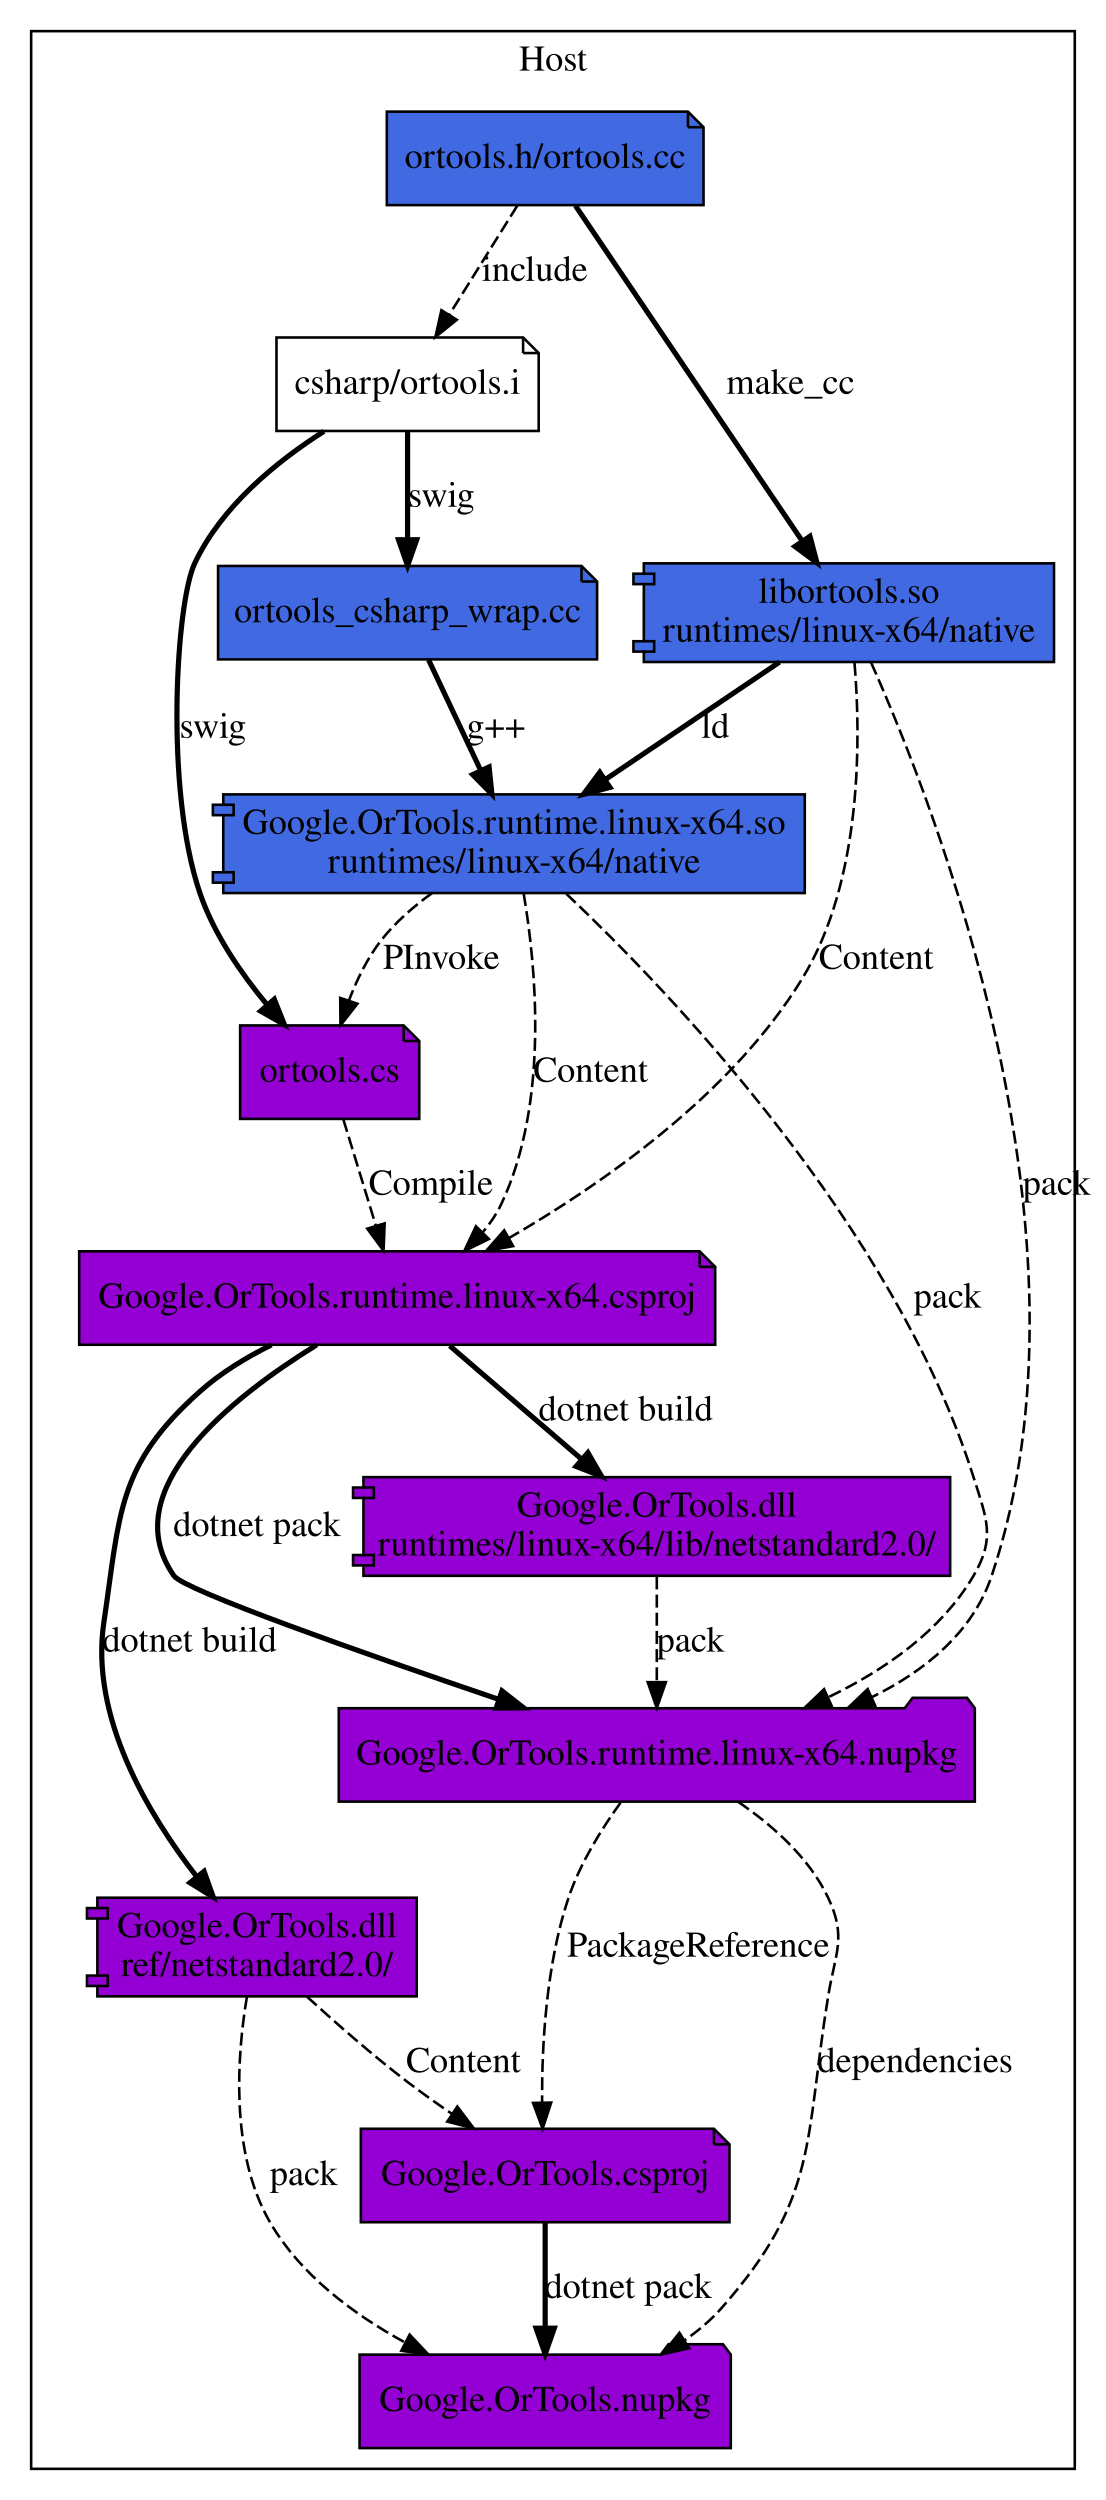
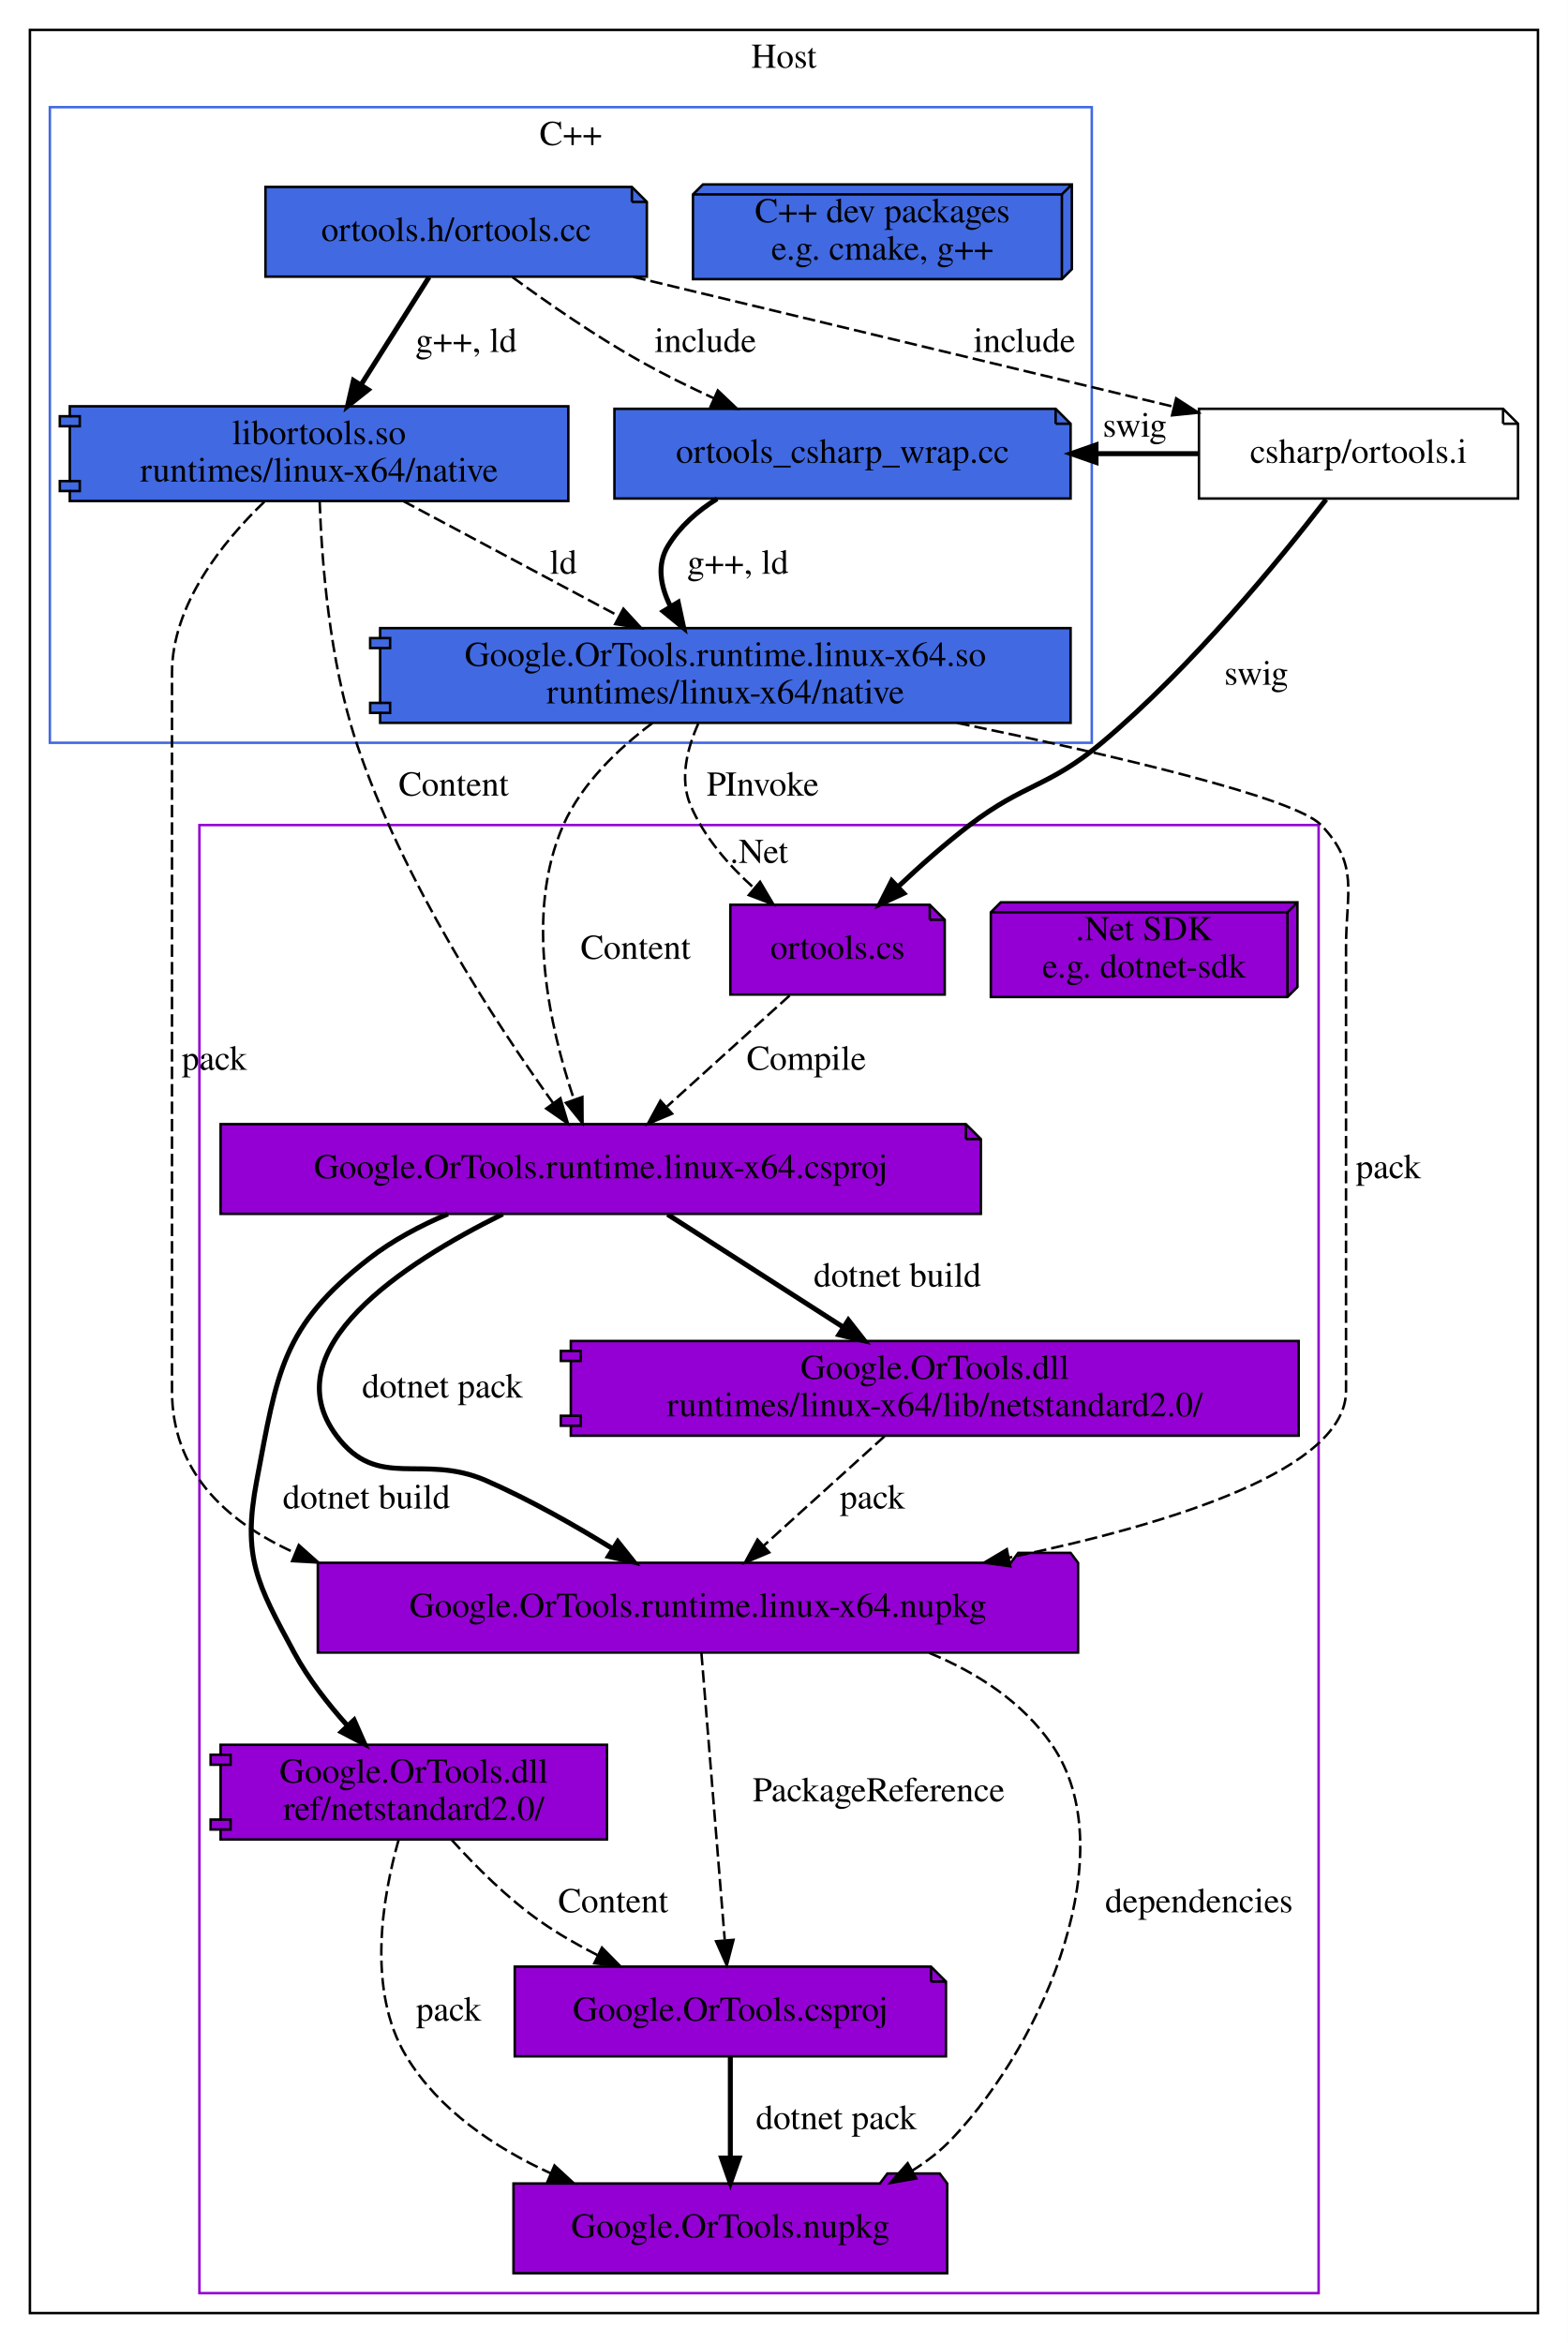
- <svg xmlns="http://www.w3.org/2000/svg" width="426pt" height="963pt" viewBox="0.00 0.00 426.00 963.00">
-   <g id="graph0" class="graph" transform="scale(1 1) rotate(0) translate(4 959)">
-     <polygon fill="white" stroke="none" points="-4,4 -4,-959 422,-959 422,4 -4,4" />
+ <svg xmlns="http://www.w3.org/2000/svg" width="629pt" height="940pt" viewBox="0.00 0.00 629.00 940.00">
+   <g id="graph0" class="graph" transform="scale(1 1) rotate(0) translate(4 936)">
+     <polygon fill="white" stroke="transparent" points="-4,4 -4,-936 625,-936 625,4 -4,4" />
    <g id="clust1" class="cluster">
-       <polygon fill="none" stroke="black" points="8,-8 8,-947 410,-947 410,-8 8,-8" />
-       <text text-anchor="middle" x="209" y="-931.8" font-family="Times,serif" font-size="14.00">Host</text>
+       <polygon fill="none" stroke="black" points="8,-8 8,-924 613,-924 613,-8 8,-8" />
+       <text text-anchor="middle" x="310.5" y="-908.8" font-family="Times,serif" font-size="14.00">Host</text>
+     </g>
+     <g id="clust2" class="cluster">
+       <polygon fill="none" stroke="royalblue" points="16,-638 16,-893 434,-893 434,-638 16,-638" />
+       <text text-anchor="middle" x="225" y="-877.8" font-family="Times,serif" font-size="14.00">C++</text>
+     </g>
+     <g id="clust3" class="cluster">
+       <polygon fill="none" stroke="darkviolet" points="76,-16 76,-605 525,-605 525,-16 76,-16" />
+       <text text-anchor="middle" x="300.5" y="-589.8" font-family="Times,serif" font-size="14.00">.Net</text>
    </g>
    <g id="node1" class="node">
-       <polygon fill="royalblue" stroke="black" points="261,-916 145,-916 145,-880 267,-880 267,-910 261,-916" />
-       <polyline fill="none" stroke="black" points="261,-916 261,-910 " />
-       <polyline fill="none" stroke="black" points="267,-910 261,-910 " />
-       <text text-anchor="middle" x="206" y="-894.3" font-family="Times,serif" font-size="14.00">ortools.h/ortools.cc</text>
+       <polygon fill="white" stroke="black" points="599,-772 477,-772 477,-736 605,-736 605,-766 599,-772" />
+       <polyline fill="none" stroke="black" points="599,-772 599,-766 " />
+       <polyline fill="none" stroke="black" points="605,-766 599,-766 " />
+       <text text-anchor="middle" x="541" y="-750.3" font-family="Times,serif" font-size="14.00">csharp/ortools.i</text>
+     </g>
+     <g id="node5" class="node">
+       <polygon fill="royalblue" stroke="black" points="419.5,-772 242.5,-772 242.5,-736 425.5,-736 425.5,-766 419.5,-772" />
+       <polyline fill="none" stroke="black" points="419.5,-772 419.5,-766 " />
+       <polyline fill="none" stroke="black" points="425.5,-766 419.5,-766 " />
+       <text text-anchor="middle" x="334" y="-750.3" font-family="Times,serif" font-size="14.00">ortools_csharp_wrap.cc</text>
+     </g>
+     <g id="edge6" class="edge">
+       <path fill="none" stroke="black" stroke-width="2" d="M476.97,-754C463.92,-754 449.87,-754 435.87,-754" />
+       <polygon fill="black" stroke="black" stroke-width="2" points="435.7,-750.5 425.7,-754 435.7,-757.5 435.7,-750.5" />
+       <text text-anchor="middle" x="451.25" y="-760.8" font-family="Times,serif" font-size="14.00">swig</text>
+     </g>
+     <g id="node8" class="node">
+       <polygon fill="darkviolet" stroke="black" points="369,-573 289,-573 289,-537 375,-537 375,-567 369,-573" />
+       <polyline fill="none" stroke="black" points="369,-573 369,-567 " />
+       <polyline fill="none" stroke="black" points="375,-567 369,-567 " />
+       <text text-anchor="middle" x="332" y="-551.3" font-family="Times,serif" font-size="14.00">ortools.cs</text>
+     </g>
+     <g id="edge18" class="edge">
+       <path fill="none" stroke="black" stroke-width="2" d="M528.01,-735.62C509.66,-711.81 474.33,-668.51 438,-638 416.75,-620.15 407.06,-621.83 385,-605 375.14,-597.48 364.97,-588.44 356.22,-580.19" />
+       <polygon fill="black" stroke="black" stroke-width="2" points="358.57,-577.6 348.93,-573.2 353.73,-582.65 358.57,-577.6" />
+       <text text-anchor="middle" x="500" y="-661.3" font-family="Times,serif" font-size="14.00">swig</text>
    </g>
    <g id="node2" class="node">
-       <polygon fill="white" stroke="black" points="197.5,-829 102.5,-829 102.5,-793 203.5,-793 203.5,-823 197.5,-829" />
-       <polyline fill="none" stroke="black" points="197.5,-829 197.5,-823 " />
-       <polyline fill="none" stroke="black" points="203.5,-823 197.5,-823 " />
-       <text text-anchor="middle" x="153" y="-807.3" font-family="Times,serif" font-size="14.00">csharp/ortools.i</text>
+       <polygon fill="royalblue" stroke="black" points="426,-862 278,-862 274,-858 274,-824 422,-824 426,-828 426,-862" />
+       <polyline fill="none" stroke="black" points="422,-858 274,-858 " />
+       <polyline fill="none" stroke="black" points="422,-858 422,-824 " />
+       <polyline fill="none" stroke="black" points="422,-858 426,-862 " />
+       <text text-anchor="middle" x="350" y="-846.8" font-family="Times,serif" font-size="14.00">C++ dev packages</text>
+       <text text-anchor="middle" x="350" y="-831.8" font-family="Times,serif" font-size="14.00">e.g. cmake, g++</text>
+     </g>
+     <g id="node3" class="node">
+       <polygon fill="royalblue" stroke="black" points="249.5,-861 102.5,-861 102.5,-825 255.5,-825 255.5,-855 249.5,-861" />
+       <polyline fill="none" stroke="black" points="249.5,-861 249.5,-855 " />
+       <polyline fill="none" stroke="black" points="255.5,-855 249.5,-855 " />
+       <text text-anchor="middle" x="179" y="-839.3" font-family="Times,serif" font-size="14.00">ortools.h/ortools.cc</text>
+     </g>
+     <g id="edge5" class="edge">
+       <path fill="none" stroke="black" stroke-dasharray="5,2" d="M250.09,-824.92C312.63,-809.88 403.36,-788.08 466.81,-772.83" />
+       <polygon fill="black" stroke="black" points="467.85,-776.18 476.75,-770.44 466.21,-769.37 467.85,-776.18" />
+       <text text-anchor="middle" x="407" y="-794.8" font-family="Times,serif" font-size="14.00">include</text>
+     </g>
+     <g id="node4" class="node">
+       <polygon fill="royalblue" stroke="black" points="224,-773 24,-773 24,-769 20,-769 20,-765 24,-765 24,-743 20,-743 20,-739 24,-739 24,-735 224,-735 224,-773" />
+       <polyline fill="none" stroke="black" points="24,-769 28,-769 28,-765 24,-765 " />
+       <polyline fill="none" stroke="black" points="24,-743 28,-743 28,-739 24,-739 " />
+       <text text-anchor="middle" x="124" y="-757.8" font-family="Times,serif" font-size="14.00">libortools.so</text>
+       <text text-anchor="middle" x="124" y="-742.8" font-family="Times,serif" font-size="14.00">runtimes/linux-x64/native</text>
+     </g>
+     <g id="edge2" class="edge">
+       <path fill="none" stroke="black" stroke-width="2" d="M168.13,-824.81C160.38,-812.54 149.8,-795.8 140.94,-781.79" />
+       <polygon fill="black" stroke="black" stroke-width="2" points="143.71,-779.63 135.41,-773.05 137.8,-783.37 143.71,-779.63" />
+       <text text-anchor="middle" x="183" y="-794.8" font-family="Times,serif" font-size="14.00">g++, ld</text>
    </g>
    <g id="edge1" class="edge">
-       <path fill="none" stroke="black" stroke-dasharray="5,2" d="M195.275,-879.799C187.732,-867.702 177.508,-851.305 169.004,-837.667" />
-       <polygon fill="black" stroke="black" points="171.97,-835.809 163.709,-829.175 166.03,-839.513 171.97,-835.809" />
-       <text text-anchor="middle" x="202" y="-850.8" font-family="Times,serif" font-size="14.00">include</text>
-     </g>
-     <g id="node3" class="node">
-       <polygon fill="royalblue" stroke="black" points="402,-742 244,-742 244,-738 240,-738 240,-734 244,-734 244,-712 240,-712 240,-708 244,-708 244,-704 402,-704 402,-742" />
-       <polyline fill="none" stroke="black" points="244,-738 248,-738 248,-734 244,-734 " />
-       <polyline fill="none" stroke="black" points="244,-712 248,-712 248,-708 244,-708 " />
-       <text text-anchor="middle" x="323" y="-726.8" font-family="Times,serif" font-size="14.00">libortools.so</text>
-       <text text-anchor="middle" x="323" y="-711.8" font-family="Times,serif" font-size="14.00">runtimes/linux-x64/native</text>
+       <path fill="none" stroke="black" stroke-dasharray="5,2" d="M201.62,-824.78C215.92,-814.31 235.03,-801.07 253,-791 262.26,-785.81 272.41,-780.81 282.29,-776.26" />
+       <polygon fill="black" stroke="black" points="283.97,-779.35 291.65,-772.05 281.1,-772.96 283.97,-779.35" />
+       <text text-anchor="middle" x="279" y="-794.8" font-family="Times,serif" font-size="14.00">include</text>
+     </g>
+     <g id="node6" class="node">
+       <polygon fill="royalblue" stroke="black" points="425.5,-684 148.5,-684 148.5,-680 144.5,-680 144.5,-676 148.5,-676 148.5,-654 144.5,-654 144.5,-650 148.5,-650 148.5,-646 425.5,-646 425.5,-684" />
+       <polyline fill="none" stroke="black" points="148.5,-680 152.5,-680 152.5,-676 148.5,-676 " />
+       <polyline fill="none" stroke="black" points="148.5,-654 152.5,-654 152.5,-650 148.5,-650 " />
+       <text text-anchor="middle" x="287" y="-668.8" font-family="Times,serif" font-size="14.00">Google.OrTools.runtime.linux-x64.so</text>
+       <text text-anchor="middle" x="287" y="-653.8" font-family="Times,serif" font-size="14.00">runtimes/linux-x64/native</text>
+     </g>
+     <g id="edge4" class="edge">
+       <path fill="none" stroke="black" stroke-dasharray="5,2" d="M157.77,-734.97C182.91,-721.56 217.39,-703.15 244.42,-688.73" />
+       <polygon fill="black" stroke="black" points="246.1,-691.8 253.27,-684 242.8,-685.62 246.1,-691.8" />
+       <text text-anchor="middle" x="222" y="-705.8" font-family="Times,serif" font-size="14.00">ld</text>
+     </g>
+     <g id="node9" class="node">
+       <polygon fill="darkviolet" stroke="black" points="383.5,-485 84.5,-485 84.5,-449 389.5,-449 389.5,-479 383.5,-485" />
+       <polyline fill="none" stroke="black" points="383.5,-485 383.5,-479 " />
+       <polyline fill="none" stroke="black" points="389.5,-479 383.5,-479 " />
+       <text text-anchor="middle" x="237" y="-463.3" font-family="Times,serif" font-size="14.00">Google.OrTools.runtime.linux-x64.csproj</text>
+     </g>
+     <g id="edge20" class="edge">
+       <path fill="none" stroke="black" stroke-dasharray="5,2" d="M124.24,-735C125.02,-711.95 128,-671.05 139,-638 157.38,-582.75 194.91,-525.49 217.82,-493.54" />
+       <polygon fill="black" stroke="black" points="220.82,-495.37 223.86,-485.22 215.15,-491.25 220.82,-495.37" />
+       <text text-anchor="middle" x="178" y="-616.8" font-family="Times,serif" font-size="14.00">Content</text>
+     </g>
+     <g id="node11" class="node">
+       <polygon fill="darkviolet" stroke="black" points="428.5,-309 425.5,-313 404.5,-313 401.5,-309 123.5,-309 123.5,-273 428.5,-273 428.5,-309" />
+       <text text-anchor="middle" x="276" y="-287.3" font-family="Times,serif" font-size="14.00">Google.OrTools.runtime.linux-x64.nupkg</text>
+     </g>
+     <g id="edge22" class="edge">
+       <path fill="none" stroke="black" stroke-dasharray="5,2" d="M102.03,-734.68C85.26,-718.54 65,-693.37 65,-666 65,-666 65,-666 65,-378 65,-346.23 85.76,-325.93 114.27,-313.03" />
+       <polygon fill="black" stroke="black" points="115.87,-316.15 123.78,-309.1 113.2,-309.69 115.87,-316.15" />
+       <text text-anchor="middle" x="82" y="-506.8" font-family="Times,serif" font-size="14.00">pack</text>
+     </g>
+     <g id="edge3" class="edge">
+       <path fill="none" stroke="black" stroke-width="2" d="M283.67,-735.89C275.84,-731.01 268.77,-724.82 264,-717 259.37,-709.41 260.99,-700.73 264.99,-692.7" />
+       <polygon fill="black" stroke="black" stroke-width="2" points="268.07,-694.37 270.3,-684.02 262.1,-690.72 268.07,-694.37" />
+       <text text-anchor="middle" x="292" y="-705.8" font-family="Times,serif" font-size="14.00">g++, ld</text>
+     </g>
+     <g id="edge19" class="edge">
+       <path fill="none" stroke="black" stroke-dasharray="5,2" d="M276.12,-645.66C271.7,-635.77 268.55,-623.48 273,-613 278.45,-600.15 288.38,-588.78 298.55,-579.65" />
+       <polygon fill="black" stroke="black" points="300.92,-582.23 306.31,-573.11 296.41,-576.88 300.92,-582.23" />
+       <text text-anchor="middle" x="302" y="-616.8" font-family="Times,serif" font-size="14.00">PInvoke</text>
+     </g>
+     <g id="edge21" class="edge">
+       <path fill="none" stroke="black" stroke-dasharray="5,2" d="M257.73,-645.9C244.15,-635.73 229.41,-621.72 222,-605 206.21,-569.34 216.61,-523.56 226.24,-494.99" />
+       <polygon fill="black" stroke="black" points="229.64,-495.89 229.71,-485.3 223.05,-493.54 229.64,-495.89" />
+       <text text-anchor="middle" x="251" y="-551.3" font-family="Times,serif" font-size="14.00">Content</text>
+     </g>
+     <g id="edge23" class="edge">
+       <path fill="none" stroke="black" stroke-dasharray="5,2" d="M380.06,-645.97C442.6,-633.02 515.46,-615.98 526,-605 541.39,-588.97 536,-578.23 536,-556 536,-556 536,-556 536,-378 536,-346.73 467.36,-324.89 400.62,-311.05" />
+       <polygon fill="black" stroke="black" points="401.29,-307.61 390.8,-309.06 399.91,-314.47 401.29,-307.61" />
+       <text text-anchor="middle" x="553" y="-463.3" font-family="Times,serif" font-size="14.00">pack</text>
+     </g>
+     <g id="node7" class="node">
+       <polygon fill="darkviolet" stroke="black" points="516.5,-574 397.5,-574 393.5,-570 393.5,-536 512.5,-536 516.5,-540 516.5,-574" />
+       <polyline fill="none" stroke="black" points="512.5,-570 393.5,-570 " />
+       <polyline fill="none" stroke="black" points="512.5,-570 512.5,-536 " />
+       <polyline fill="none" stroke="black" points="512.5,-570 516.5,-574 " />
+       <text text-anchor="middle" x="455" y="-558.8" font-family="Times,serif" font-size="14.00">.Net SDK</text>
+       <text text-anchor="middle" x="455" y="-543.8" font-family="Times,serif" font-size="14.00">e.g. dotnet-sdk</text>
+     </g>
+     <g id="edge7" class="edge">
+       <path fill="none" stroke="black" stroke-dasharray="5,2" d="M312.78,-536.6C298.65,-523.81 279.27,-506.27 263.65,-492.13" />
+       <polygon fill="black" stroke="black" points="265.63,-489.2 255.87,-485.08 260.94,-494.39 265.63,-489.2" />
+       <text text-anchor="middle" x="319.5" y="-506.8" font-family="Times,serif" font-size="14.00">Compile</text>
+     </g>
+     <g id="node10" class="node">
+       <polygon fill="darkviolet" stroke="black" points="517,-398 225,-398 225,-394 221,-394 221,-390 225,-390 225,-368 221,-368 221,-364 225,-364 225,-360 517,-360 517,-398" />
+       <polyline fill="none" stroke="black" points="225,-394 229,-394 229,-390 225,-390 " />
+       <polyline fill="none" stroke="black" points="225,-368 229,-368 229,-364 225,-364 " />
+       <text text-anchor="middle" x="371" y="-382.8" font-family="Times,serif" font-size="14.00">Google.OrTools.dll</text>
+       <text text-anchor="middle" x="371" y="-367.8" font-family="Times,serif" font-size="14.00">runtimes/linux-x64/lib/netstandard2.0/</text>
+     </g>
+     <g id="edge8" class="edge">
+       <path fill="none" stroke="black" stroke-width="2" d="M263.79,-448.8C284.02,-435.82 312.01,-417.86 334.31,-403.54" />
+       <polygon fill="black" stroke="black" stroke-width="2" points="336.34,-406.4 342.87,-398.06 332.56,-400.51 336.34,-406.4" />
+       <text text-anchor="middle" x="356" y="-419.8" font-family="Times,serif" font-size="14.00">dotnet build</text>
+     </g>
+     <g id="edge10" class="edge">
+       <path fill="none" stroke="black" stroke-width="2" d="M197.71,-448.94C157.75,-429.15 105.13,-394.77 131,-360 147.62,-337.66 165.48,-353.14 191,-342 208.45,-334.38 226.77,-323.95 241.92,-314.59" />
+       <polygon fill="black" stroke="black" stroke-width="2" points="243.84,-317.51 250.44,-309.23 240.11,-311.59 243.84,-317.51" />
+       <text text-anchor="middle" x="173.5" y="-375.3" font-family="Times,serif" font-size="14.00">dotnet pack</text>
+     </g>
+     <g id="node12" class="node">
+       <polygon fill="darkviolet" stroke="black" points="239.5,-236 84.5,-236 84.5,-232 80.5,-232 80.5,-228 84.5,-228 84.5,-206 80.5,-206 80.5,-202 84.5,-202 84.5,-198 239.5,-198 239.5,-236" />
+       <polyline fill="none" stroke="black" points="84.5,-232 88.5,-232 88.5,-228 84.5,-228 " />
+       <polyline fill="none" stroke="black" points="84.5,-206 88.5,-206 88.5,-202 84.5,-202 " />
+       <text text-anchor="middle" x="162" y="-220.8" font-family="Times,serif" font-size="14.00">Google.OrTools.dll</text>
+       <text text-anchor="middle" x="162" y="-205.8" font-family="Times,serif" font-size="14.00">ref/netstandard2.0/</text>
+     </g>
+     <g id="edge11" class="edge">
+       <path fill="none" stroke="black" stroke-width="2" d="M175.67,-448.96C164.48,-444.22 153.4,-438.31 144,-431 109.01,-403.79 107.25,-385.55 99,-342 93.16,-311.17 99.11,-300.63 114,-273 119.62,-262.58 127.52,-252.44 135.3,-243.77" />
+       <polygon fill="black" stroke="black" stroke-width="2" points="138.06,-245.94 142.34,-236.24 132.95,-241.15 138.06,-245.94" />
+       <text text-anchor="middle" x="143" y="-330.8" font-family="Times,serif" font-size="14.00">dotnet build</text>
+     </g>
+     <g id="edge9" class="edge">
+       <path fill="none" stroke="black" stroke-dasharray="5,2" d="M350.85,-359.76C336.75,-347 317.78,-329.82 302.46,-315.95" />
+       <polygon fill="black" stroke="black" points="304.59,-313.16 294.83,-309.04 299.89,-318.35 304.59,-313.16" />
+       <text text-anchor="middle" x="346" y="-330.8" font-family="Times,serif" font-size="14.00">pack</text>
+     </g>
+     <g id="edge17" class="edge">
+ </g>
+     <g id="node13" class="node">
+       <polygon fill="darkviolet" stroke="black" points="369.5,-147 202.5,-147 202.5,-111 375.5,-111 375.5,-141 369.5,-147" />
+       <polyline fill="none" stroke="black" points="369.5,-147 369.5,-141 " />
+       <polyline fill="none" stroke="black" points="375.5,-141 369.5,-141 " />
+       <text text-anchor="middle" x="289" y="-125.3" font-family="Times,serif" font-size="14.00">Google.OrTools.csproj</text>
+     </g>
+     <g id="edge16" class="edge">
+       <path fill="none" stroke="black" stroke-dasharray="5,2" d="M277.39,-272.88C279.63,-245.35 284.04,-191.01 286.74,-157.85" />
+       <polygon fill="black" stroke="black" points="290.26,-157.74 287.58,-147.48 283.28,-157.17 290.26,-157.74" />
+       <text text-anchor="middle" x="348.5" y="-213.3" font-family="Times,serif" font-size="14.00">PackageReference</text>
+     </g>
+     <g id="node14" class="node">
+       <polygon fill="darkviolet" stroke="black" points="376,-60 373,-64 352,-64 349,-60 202,-60 202,-24 376,-24 376,-60" />
+       <text text-anchor="middle" x="289" y="-38.3" font-family="Times,serif" font-size="14.00">Google.OrTools.nupkg</text>
+     </g>
+     <g id="edge14" class="edge">
+       <path fill="none" stroke="black" stroke-dasharray="5,2" d="M368.81,-272.85C388.12,-264.86 406.17,-253.15 418,-236 446.98,-193.97 415.8,-117.86 378,-78 373.32,-73.06 367.85,-68.81 361.98,-65.15" />
+       <polygon fill="black" stroke="black" points="363.55,-62.02 353.12,-60.19 360.14,-68.13 363.55,-62.02" />
+       <text text-anchor="middle" x="477" y="-168.8" font-family="Times,serif" font-size="14.00">dependencies</text>
+     </g>
+     <g id="edge12" class="edge">
+       <path fill="none" stroke="black" stroke-dasharray="5,2" d="M177.2,-197.86C186.7,-187.31 199.64,-174.31 213,-165 220.02,-160.11 227.84,-155.61 235.72,-151.59" />
+       <polygon fill="black" stroke="black" points="237.49,-154.62 244.94,-147.09 234.42,-148.33 237.49,-154.62" />
+       <text text-anchor="middle" x="242" y="-168.8" font-family="Times,serif" font-size="14.00">Content</text>
    </g>
    <g id="edge15" class="edge">
-       <path fill="none" stroke="black" stroke-width="2" d="M217.646,-879.78C238.107,-849.525 280.638,-786.637 304.939,-750.705" />
-       <polygon fill="black" stroke="black" stroke-width="2" points="307.997,-752.431 310.7,-742.187 302.199,-748.51 307.997,-752.431" />
-       <text text-anchor="middle" x="300.5" y="-807.3" font-family="Times,serif" font-size="14.00">make_cc</text>
-     </g>
-     <g id="node4" class="node">
-       <polygon fill="darkviolet" stroke="black" points="151.5,-564 88.5,-564 88.5,-528 157.5,-528 157.5,-558 151.5,-564" />
-       <polyline fill="none" stroke="black" points="151.5,-564 151.5,-558 " />
-       <polyline fill="none" stroke="black" points="157.5,-558 151.5,-558 " />
-       <text text-anchor="middle" x="123" y="-542.3" font-family="Times,serif" font-size="14.00">ortools.cs</text>
+       <path fill="none" stroke="black" stroke-dasharray="5,2" d="M155.89,-197.78C149.61,-175.56 142.85,-137.68 159,-111 172.04,-89.46 194.4,-74.41 216.94,-64.06" />
+       <polygon fill="black" stroke="black" points="218.45,-67.22 226.24,-60.04 215.67,-60.79 218.45,-67.22" />
+       <text text-anchor="middle" x="176" y="-125.3" font-family="Times,serif" font-size="14.00">pack</text>
    </g>
    <g id="edge13" class="edge">
-       <path fill="none" stroke="black" stroke-width="2" d="M120.81,-792.879C102.533,-781.22 81.303,-763.928 71,-742 63.855,-726.792 59.307,-655.208 73,-615 78.374,-599.222 88.844,-584.04 98.82,-572.039" />
-       <polygon fill="black" stroke="black" stroke-width="2" points="101.655,-574.112 105.579,-564.271 96.374,-569.517 101.655,-574.112" />
-       <text text-anchor="middle" x="78" y="-674.8" font-family="Times,serif" font-size="14.00">swig</text>
-     </g>
-     <g id="node5" class="node">
-       <polygon fill="royalblue" stroke="black" points="220,-741 80,-741 80,-705 226,-705 226,-735 220,-741" />
-       <polyline fill="none" stroke="black" points="220,-741 220,-735 " />
-       <polyline fill="none" stroke="black" points="226,-735 220,-735 " />
-       <text text-anchor="middle" x="153" y="-719.3" font-family="Times,serif" font-size="14.00">ortools_csharp_wrap.cc</text>
-     </g>
-     <g id="edge14" class="edge">
-       <path fill="none" stroke="black" stroke-width="2" d="M153,-792.597C153,-780.746 153,-764.817 153,-751.292" />
-       <polygon fill="black" stroke="black" stroke-width="2" points="156.5,-751.084 153,-741.084 149.5,-751.084 156.5,-751.084" />
-       <text text-anchor="middle" x="166" y="-763.8" font-family="Times,serif" font-size="14.00">swig</text>
-     </g>
-     <g id="node6" class="node">
-       <polygon fill="royalblue" stroke="black" points="306,-653 82,-653 82,-649 78,-649 78,-645 82,-645 82,-623 78,-623 78,-619 82,-619 82,-615 306,-615 306,-653" />
-       <polyline fill="none" stroke="black" points="82,-649 86,-649 86,-645 82,-645 " />
-       <polyline fill="none" stroke="black" points="82,-623 86,-623 86,-619 82,-619 " />
-       <text text-anchor="middle" x="194" y="-637.8" font-family="Times,serif" font-size="14.00">Google.OrTools.runtime.linux-x64.so</text>
-       <text text-anchor="middle" x="194" y="-622.8" font-family="Times,serif" font-size="14.00">runtimes/linux-x64/native</text>
-     </g>
-     <g id="edge3" class="edge">
-       <path fill="none" stroke="black" stroke-width="2" d="M296.271,-703.974C276.812,-690.85 250.272,-672.951 229.105,-658.676" />
-       <polygon fill="black" stroke="black" stroke-width="2" points="230.942,-655.693 220.695,-653.003 227.028,-661.497 230.942,-655.693" />
-       <text text-anchor="middle" x="271.5" y="-674.8" font-family="Times,serif" font-size="14.00">ld</text>
-     </g>
-     <g id="node7" class="node">
-       <polygon fill="darkviolet" stroke="black" points="265.5,-477 26.5,-477 26.5,-441 271.5,-441 271.5,-471 265.5,-477" />
-       <polyline fill="none" stroke="black" points="265.5,-477 265.5,-471 " />
-       <polyline fill="none" stroke="black" points="271.5,-471 265.5,-471 " />
-       <text text-anchor="middle" x="149" y="-455.3" font-family="Times,serif" font-size="14.00">Google.OrTools.runtime.linux-x64.csproj</text>
-     </g>
-     <g id="edge6" class="edge">
-       <path fill="none" stroke="black" stroke-dasharray="5,2" d="M325.152,-703.673C327.542,-675.359 328.398,-620.257 305,-582 277.796,-537.52 228.08,-502.927 192.069,-482.115" />
-       <polygon fill="black" stroke="black" points="193.66,-478.994 183.231,-477.124 190.217,-485.089 193.66,-478.994" />
-       <text text-anchor="middle" x="333.5" y="-585.8" font-family="Times,serif" font-size="14.00">Content</text>
-     </g>
-     <g id="node9" class="node">
-       <polygon fill="darkviolet" stroke="black" points="371.5,-301 368.5,-305 347.5,-305 344.5,-301 126.5,-301 126.5,-265 371.5,-265 371.5,-301" />
-       <text text-anchor="middle" x="249" y="-279.3" font-family="Times,serif" font-size="14.00">Google.OrTools.runtime.linux-x64.nupkg</text>
-     </g>
-     <g id="edge9" class="edge">
-       <path fill="none" stroke="black" stroke-dasharray="5,2" d="M331.547,-703.762C355.981,-649.019 421.646,-481.891 378,-352 370.695,-330.259 352.405,-315.39 331.82,-305.251" />
-       <polygon fill="black" stroke="black" points="333.111,-301.994 322.558,-301.054 330.222,-308.37 333.111,-301.994" />
-       <text text-anchor="middle" x="403" y="-498.8" font-family="Times,serif" font-size="14.00">pack</text>
-     </g>
-     <g id="edge5" class="edge">
-       <path fill="none" stroke="black" stroke-dasharray="5,2" d="M128.261,-527.799C131.856,-516.047 136.692,-500.238 140.789,-486.842" />
-       <polygon fill="black" stroke="black" points="144.168,-487.762 143.746,-477.175 137.474,-485.714 144.168,-487.762" />
-       <text text-anchor="middle" x="162" y="-498.8" font-family="Times,serif" font-size="14.00">Compile</text>
-     </g>
-     <g id="edge2" class="edge">
-       <path fill="none" stroke="black" stroke-width="2" d="M161.1,-704.812C166.827,-692.661 174.621,-676.122 181.185,-662.192" />
-       <polygon fill="black" stroke="black" stroke-width="2" points="184.396,-663.589 185.493,-653.051 178.064,-660.605 184.396,-663.589" />
-       <text text-anchor="middle" x="187" y="-674.8" font-family="Times,serif" font-size="14.00">g++</text>
-     </g>
-     <g id="edge4" class="edge">
-       <path fill="none" stroke="black" stroke-dasharray="5,2" d="M162.447,-614.999C155.368,-609.872 148.373,-603.805 143,-597 137.563,-590.114 133.425,-581.557 130.364,-573.481" />
-       <polygon fill="black" stroke="black" points="133.678,-572.355 127.149,-564.011 127.049,-574.605 133.678,-572.355" />
-       <text text-anchor="middle" x="166" y="-585.8" font-family="Times,serif" font-size="14.00">PInvoke</text>
-     </g>
-     <g id="edge7" class="edge">
-       <path fill="none" stroke="black" stroke-dasharray="5,2" d="M197.687,-614.95C202.365,-587.528 207.746,-534.4 189,-495 187.171,-491.157 184.703,-487.562 181.885,-484.251" />
-       <polygon fill="black" stroke="black" points="184.319,-481.734 174.812,-477.058 179.328,-486.642 184.319,-481.734" />
-       <text text-anchor="middle" x="223.5" y="-542.3" font-family="Times,serif" font-size="14.00">Content</text>
-     </g>
-     <g id="edge10" class="edge">
-       <path fill="none" stroke="black" stroke-dasharray="5,2" d="M214.142,-614.716C253.702,-577.245 340.365,-487.055 371,-390 376.084,-373.894 379.555,-366.562 371,-352 358.533,-330.779 336.774,-315.696 315.05,-305.219" />
-       <polygon fill="black" stroke="black" points="316.322,-301.953 305.77,-301.007 313.429,-308.327 316.322,-301.953" />
-       <text text-anchor="middle" x="361" y="-455.3" font-family="Times,serif" font-size="14.00">pack</text>
-     </g>
-     <g id="node8" class="node">
-       <polygon fill="darkviolet" stroke="black" points="362,-390 136,-390 136,-386 132,-386 132,-382 136,-382 136,-360 132,-360 132,-356 136,-356 136,-352 362,-352 362,-390" />
-       <polyline fill="none" stroke="black" points="136,-386 140,-386 140,-382 136,-382 " />
-       <polyline fill="none" stroke="black" points="136,-360 140,-360 140,-356 136,-356 " />
-       <text text-anchor="middle" x="249" y="-374.8" font-family="Times,serif" font-size="14.00">Google.OrTools.dll</text>
-       <text text-anchor="middle" x="249" y="-359.8" font-family="Times,serif" font-size="14.00">runtimes/linux-x64/lib/netstandard2.0/</text>
-     </g>
-     <g id="edge8" class="edge">
-       <path fill="none" stroke="black" stroke-width="2" d="M169.236,-440.597C183.852,-428.027 203.802,-410.87 220.094,-396.859" />
-       <polygon fill="black" stroke="black" stroke-width="2" points="222.458,-399.442 227.758,-390.268 217.894,-394.135 222.458,-399.442" />
-       <text text-anchor="middle" x="237" y="-411.8" font-family="Times,serif" font-size="14.00">dotnet build</text>
-     </g>
-     <g id="edge12" class="edge">
-       <path fill="none" stroke="black" stroke-width="2" d="M118.003,-440.966C84.882,-420.505 40.052,-384.823 63,-352 66.848,-346.496 135.309,-322.372 188.065,-304.412" />
-       <polygon fill="black" stroke="black" stroke-width="2" points="189.369,-307.665 197.713,-301.136 187.119,-301.037 189.369,-307.665" />
-       <text text-anchor="middle" x="95" y="-367.3" font-family="Times,serif" font-size="14.00">dotnet pack</text>
-     </g>
-     <g id="node10" class="node">
-       <polygon fill="darkviolet" stroke="black" points="156.5,-228 33.5,-228 33.5,-224 29.5,-224 29.5,-220 33.5,-220 33.5,-198 29.5,-198 29.5,-194 33.5,-194 33.5,-190 156.5,-190 156.5,-228" />
-       <polyline fill="none" stroke="black" points="33.5,-224 37.5,-224 37.5,-220 33.5,-220 " />
-       <polyline fill="none" stroke="black" points="33.5,-198 37.5,-198 37.5,-194 33.5,-194 " />
-       <text text-anchor="middle" x="95" y="-212.8" font-family="Times,serif" font-size="14.00">Google.OrTools.dll</text>
-       <text text-anchor="middle" x="95" y="-197.8" font-family="Times,serif" font-size="14.00">ref/netstandard2.0/</text>
-     </g>
-     <g id="edge16" class="edge">
-       <path fill="none" stroke="black" stroke-width="2" d="M100.539,-440.937C90.753,-436.103 81.019,-430.159 73,-423 41.043,-394.473 42.29,-376.373 36,-334 30.614,-297.717 53.014,-260.256 71.746,-236.139" />
-       <polygon fill="black" stroke="black" stroke-width="2" points="74.606,-238.168 78.167,-228.189 69.161,-233.77 74.606,-238.168" />
-       <text text-anchor="middle" x="69" y="-322.8" font-family="Times,serif" font-size="14.00">dotnet build</text>
-     </g>
-     <g id="edge11" class="edge">
-       <path fill="none" stroke="black" stroke-dasharray="5,2" d="M249,-351.762C249,-339.934 249,-324.316 249,-311.055" />
-       <polygon fill="black" stroke="black" points="252.5,-311.042 249,-301.042 245.5,-311.042 252.5,-311.042" />
-       <text text-anchor="middle" x="262" y="-322.8" font-family="Times,serif" font-size="14.00">pack</text>
-     </g>
-     <g id="edge22" class="edge" />
-     <g id="node11" class="node">
-       <polygon fill="darkviolet" stroke="black" points="271,-139 135,-139 135,-103 277,-103 277,-133 271,-139" />
-       <polyline fill="none" stroke="black" points="271,-139 271,-133 " />
-       <polyline fill="none" stroke="black" points="277,-133 271,-133 " />
-       <text text-anchor="middle" x="206" y="-117.3" font-family="Times,serif" font-size="14.00">Google.OrTools.csproj</text>
-     </g>
-     <g id="edge21" class="edge">
-       <path fill="none" stroke="black" stroke-dasharray="5,2" d="M235.033,-264.607C227.741,-254.524 219.435,-241.236 215,-228 206.366,-202.233 204.684,-171.068 204.815,-149.223" />
-       <polygon fill="black" stroke="black" points="208.318,-149.085 205.011,-139.019 201.319,-148.95 208.318,-149.085" />
-       <text text-anchor="middle" x="265" y="-205.3" font-family="Times,serif" font-size="14.00">PackageReference</text>
-     </g>
-     <g id="node12" class="node">
-       <polygon fill="darkviolet" stroke="black" points="277.5,-52 274.5,-56 253.5,-56 250.5,-52 134.5,-52 134.5,-16 277.5,-16 277.5,-52" />
-       <text text-anchor="middle" x="206" y="-30.3" font-family="Times,serif" font-size="14.00">Google.OrTools.nupkg</text>
-     </g>
-     <g id="edge19" class="edge">
-       <path fill="none" stroke="black" stroke-dasharray="5,2" d="M280.375,-264.903C293.65,-255.845 307.709,-243.386 315,-228 322.232,-212.738 317.705,-206.671 315,-190 305.972,-134.367 311.253,-112.293 274,-70 269.853,-65.292 264.921,-61.13 259.634,-57.472" />
-       <polygon fill="black" stroke="black" points="261.431,-54.468 251.096,-52.134 257.719,-60.403 261.431,-54.468" />
-       <text text-anchor="middle" x="348.5" y="-160.8" font-family="Times,serif" font-size="14.00">dependencies</text>
-     </g>
-     <g id="edge17" class="edge">
-       <path fill="none" stroke="black" stroke-dasharray="5,2" d="M114.294,-189.838C125.315,-179.772 139.575,-167.257 153,-157 158.416,-152.862 164.306,-148.682 170.126,-144.721" />
-       <polygon fill="black" stroke="black" points="172.165,-147.568 178.54,-139.105 168.279,-141.746 172.165,-147.568" />
-       <text text-anchor="middle" x="174.5" y="-160.8" font-family="Times,serif" font-size="14.00">Content</text>
-     </g>
-     <g id="edge20" class="edge">
-       <path fill="none" stroke="black" stroke-dasharray="5,2" d="M91.123,-189.896C87.4,-167.792 84.386,-130.02 100,-103 111.716,-82.726 132.181,-67.514 152.024,-56.677" />
-       <polygon fill="black" stroke="black" points="153.788,-59.705 161.064,-52.003 150.574,-53.487 153.788,-59.705" />
-       <text text-anchor="middle" x="113" y="-117.3" font-family="Times,serif" font-size="14.00">pack</text>
-     </g>
-     <g id="edge18" class="edge">
-       <path fill="none" stroke="black" stroke-width="2" d="M206,-102.799C206,-91.163 206,-75.548 206,-62.237" />
-       <polygon fill="black" stroke="black" stroke-width="2" points="209.5,-62.175 206,-52.175 202.5,-62.175 209.5,-62.175" />
-       <text text-anchor="middle" x="238" y="-73.8" font-family="Times,serif" font-size="14.00">dotnet pack</text>
+       <path fill="none" stroke="black" stroke-width="2" d="M289,-110.8C289,-99.16 289,-83.55 289,-70.24" />
+       <polygon fill="black" stroke="black" stroke-width="2" points="292.5,-70.18 289,-60.18 285.5,-70.18 292.5,-70.18" />
+       <text text-anchor="middle" x="331.5" y="-81.8" font-family="Times,serif" font-size="14.00">dotnet pack</text>
    </g>
  </g>
</svg>
